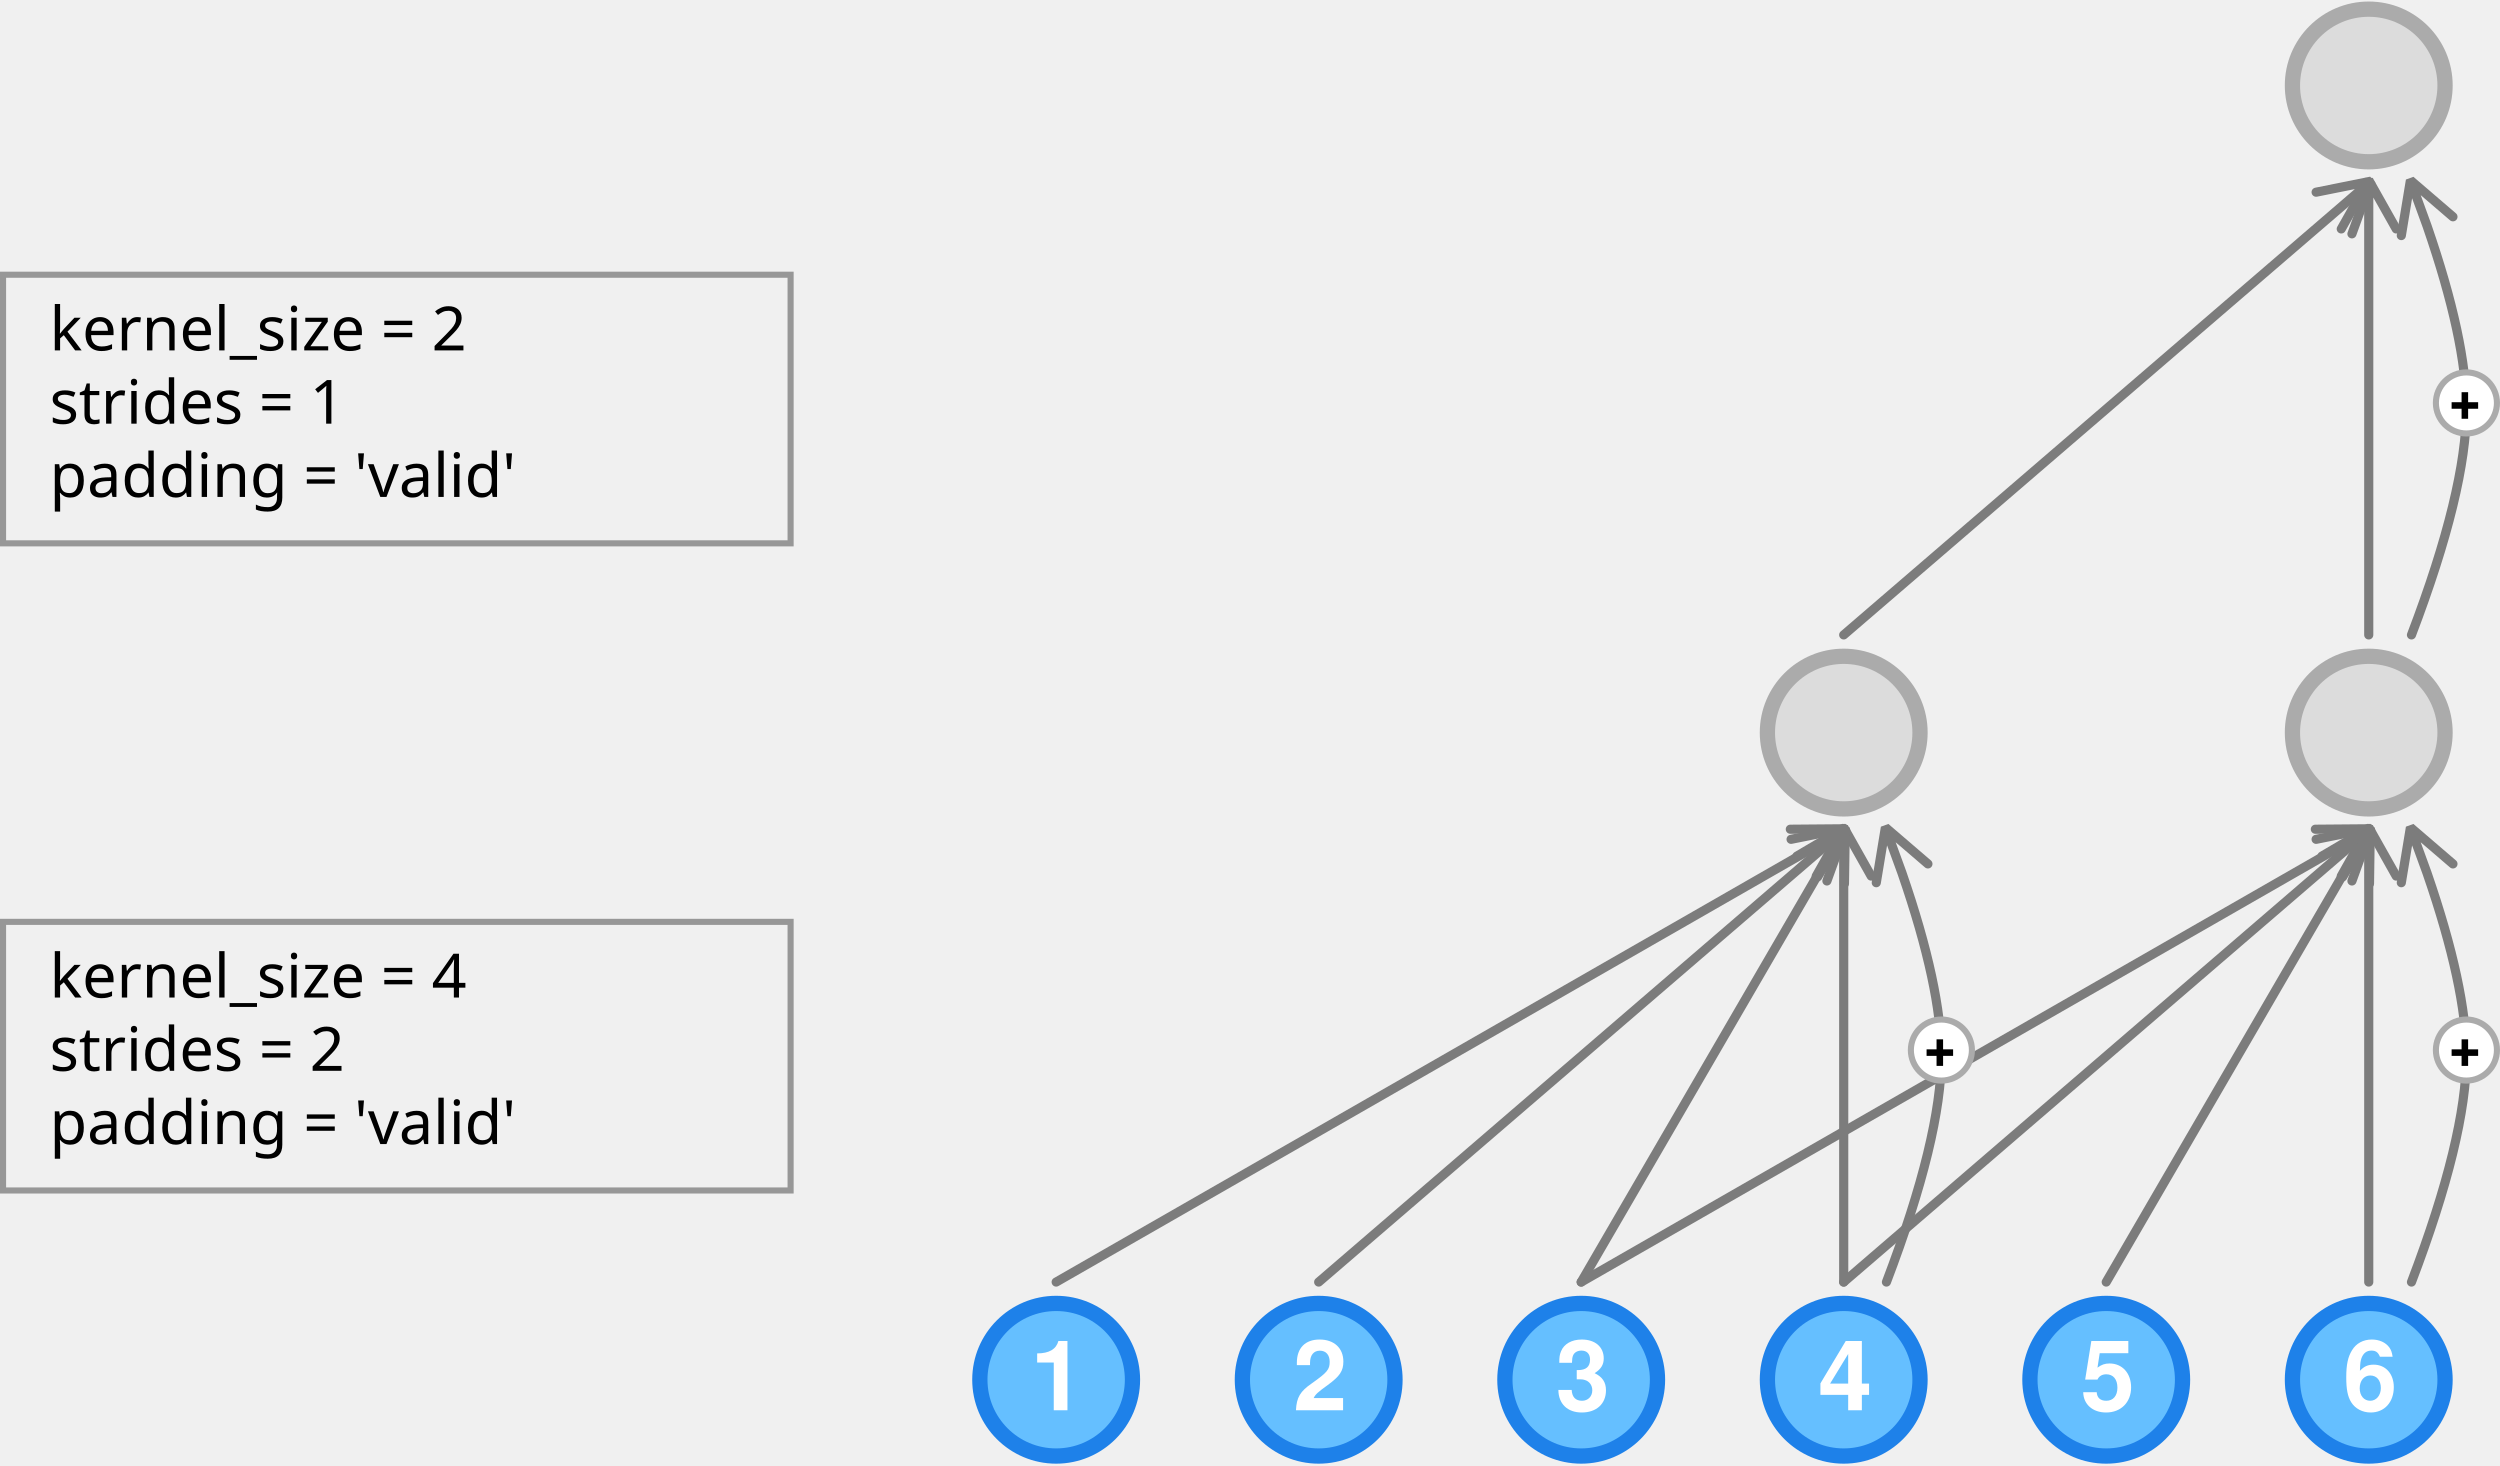
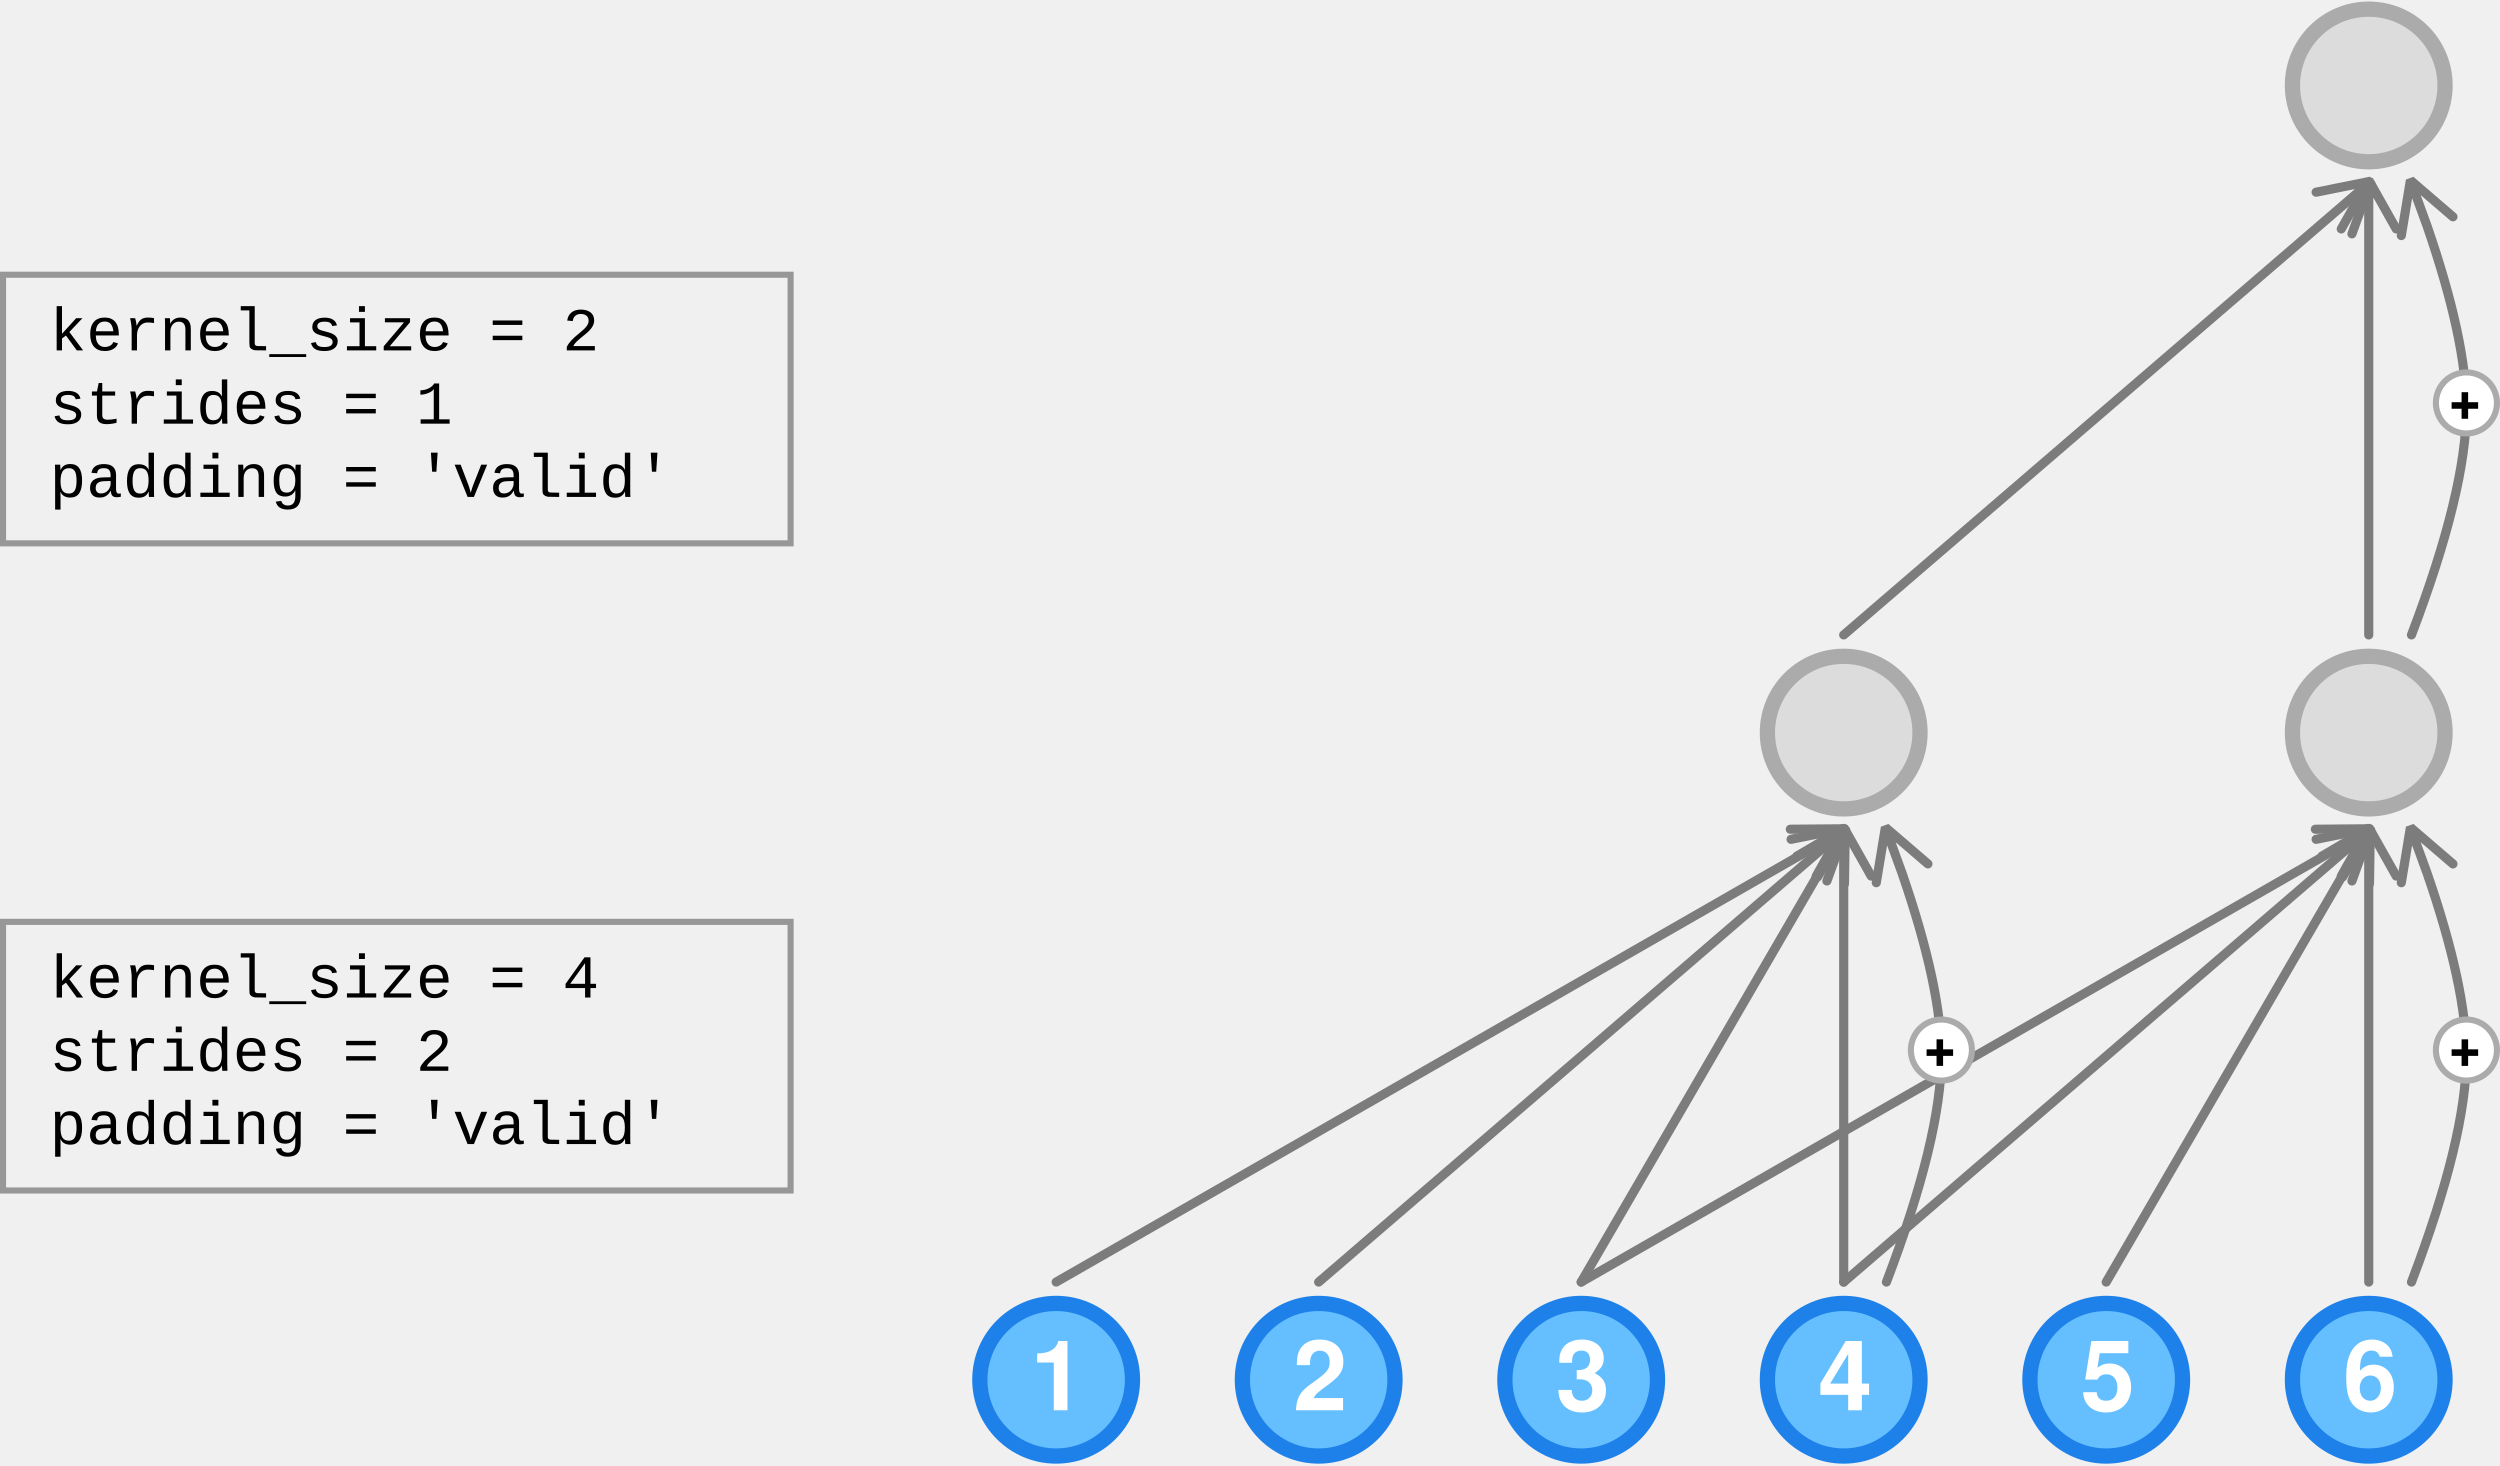
<svg xmlns="http://www.w3.org/2000/svg" width="819px" height="480px" viewBox="0 0 819 480" version="1.1">
  <g id="Page-1" stroke="none" stroke-width="1" fill="none" fill-rule="evenodd">
    <g id="09-residual-concept" transform="translate(0, 3)">
      <g id="Input" transform="translate(321, 424)">
        <g id="Input-dot">
          <circle id="Oval" stroke="#1E81E9" stroke-width="5" fill="#65BFFF" cx="25" cy="25" r="25" />
-           <text id="1" font-family="Helvetica-Bold, Helvetica" font-size="32" font-weight="bold" fill="#FFFFFF">
+           <text id="1" font-family="Helvetica-Bold, Helvetica, Arial, 'Lucida Grande', sans-serif" font-size="32" font-weight="bold" fill="#FFFFFF">
            <tspan x="16.602" y="35">1</tspan>
          </text>
        </g>
        <g id="Input-dot" transform="translate(86, 0)">
          <circle id="Oval" stroke="#1E81E9" stroke-width="5" fill="#65BFFF" cx="25" cy="25" r="25" />
-           <text id="2" font-family="Helvetica-Bold, Helvetica" font-size="32" font-weight="bold" fill="#FFFFFF">
+           <text id="2" font-family="Helvetica-Bold, Helvetica, Arial, 'Lucida Grande', sans-serif" font-size="32" font-weight="bold" fill="#FFFFFF">
            <tspan x="16.602" y="35">2</tspan>
          </text>
        </g>
        <g id="Input-dot" transform="translate(172, 0)">
          <circle id="Oval" stroke="#1E81E9" stroke-width="5" fill="#65BFFF" cx="25" cy="25" r="25" />
-           <text id="3" font-family="Helvetica-Bold, Helvetica" font-size="32" font-weight="bold" fill="#FFFFFF">
+           <text id="3" font-family="Helvetica-Bold, Helvetica, Arial, 'Lucida Grande', sans-serif" font-size="32" font-weight="bold" fill="#FFFFFF">
            <tspan x="16.602" y="35">3</tspan>
          </text>
        </g>
        <g id="Input-dot" transform="translate(258, 0)">
          <circle id="Oval" stroke="#1E81E9" stroke-width="5" fill="#65BFFF" cx="25" cy="25" r="25" />
-           <text id="4" font-family="Helvetica-Bold, Helvetica" font-size="32" font-weight="bold" fill="#FFFFFF">
+           <text id="4" font-family="Helvetica-Bold, Helvetica, Arial, 'Lucida Grande', sans-serif" font-size="32" font-weight="bold" fill="#FFFFFF">
            <tspan x="16.602" y="35">4</tspan>
          </text>
        </g>
        <g id="Input-dot" transform="translate(344, 0)">
          <circle id="Oval" stroke="#1E81E9" stroke-width="5" fill="#65BFFF" cx="25" cy="25" r="25" />
-           <text id="5" font-family="Helvetica-Bold, Helvetica" font-size="32" font-weight="bold" fill="#FFFFFF">
+           <text id="5" font-family="Helvetica-Bold, Helvetica, Arial, 'Lucida Grande', sans-serif" font-size="32" font-weight="bold" fill="#FFFFFF">
            <tspan x="16.602" y="35">5</tspan>
          </text>
        </g>
        <g id="Input-dot" transform="translate(430, 0)">
          <circle id="Oval" stroke="#1E81E9" stroke-width="5" fill="#65BFFF" cx="25" cy="25" r="25" />
-           <text id="6" font-family="Helvetica-Bold, Helvetica" font-size="32" font-weight="bold" fill="#FFFFFF">
+           <text id="6" font-family="Helvetica-Bold, Helvetica, Arial, 'Lucida Grande', sans-serif" font-size="32" font-weight="bold" fill="#FFFFFF">
            <tspan x="16.602" y="35">6</tspan>
          </text>
        </g>
      </g>
      <g id="Kernels" transform="translate(0, 269)">
        <g id="Active-Kernel" transform="translate(518, 0)" fill="#7C7C7C" fill-rule="nonzero">
          <path id="Line" d="M256.5,4.726 L250.307,15.735 C249.901,16.457 248.987,16.714 248.265,16.307 C247.543,15.901 247.286,14.987 247.693,14.265 L256.693,-1.735 L259.307,-1.735 L268.307,14.265 C268.714,14.987 268.457,15.901 267.735,16.307 C267.013,16.714 266.099,16.457 265.693,15.735 L259.5,4.726 L259.5,15 L259.5,148 C259.5,148.828 258.828,149.5 258,149.5 C257.172,149.5 256.5,148.828 256.5,148 L256.5,15 L256.5,4.726 Z" />
          <path id="Line" d="M254.329,3.333 L243.443,9.74 C242.729,10.161 241.81,9.922 241.389,9.209 C240.969,8.495 241.207,7.575 241.921,7.155 L257.742,-2.157 L260.002,-0.844 L259.745,17.512 C259.734,18.34 259.053,19.003 258.224,18.991 C257.396,18.979 256.734,18.298 256.746,17.47 L256.922,4.84 L251.763,13.718 L173.297,148.754 C172.881,149.47 171.963,149.713 171.246,149.297 C170.53,148.881 170.287,147.963 170.703,147.246 L249.17,12.211 L254.329,3.333 Z" />
          <path id="Line" d="M253.439,1.946 L241.055,4.432 C240.243,4.595 239.452,4.069 239.289,3.257 C239.126,2.445 239.652,1.654 240.464,1.491 L258.463,-2.123 L260.168,-0.141 L253.91,17.117 C253.628,17.896 252.767,18.298 251.989,18.016 C251.21,17.733 250.807,16.873 251.09,16.094 L255.396,4.22 L247.688,10.852 L86.978,149.137 C86.35,149.677 85.403,149.606 84.863,148.978 C84.323,148.35 84.394,147.403 85.022,146.863 L245.731,8.578 L253.439,1.946 Z" />
          <path id="Line" d="M253.154,1.051 L240.523,1.157 C239.695,1.164 239.018,0.498 239.011,-0.33 C239.004,-1.159 239.669,-1.836 240.498,-1.843 L258.855,-1.998 L260.156,0.271 L250.755,16.039 C250.331,16.75 249.411,16.983 248.699,16.559 C247.987,16.135 247.754,15.214 248.179,14.502 L254.647,3.653 L245.74,8.762 L0.746,149.301 C0.028,149.713 -0.889,149.465 -1.301,148.746 C-1.713,148.028 -1.465,147.111 -0.746,146.699 L244.247,6.16 L253.154,1.051 Z" />
        </g>
        <g id="Active-Kernel" transform="translate(346, 0)" fill="#7C7C7C" fill-rule="nonzero">
          <path id="Line" d="M256.5,4.726 L250.307,15.735 C249.901,16.457 248.987,16.714 248.265,16.307 C247.543,15.901 247.286,14.987 247.693,14.265 L256.693,-1.735 L259.307,-1.735 L268.307,14.265 C268.714,14.987 268.457,15.901 267.735,16.307 C267.013,16.714 266.099,16.457 265.693,15.735 L259.5,4.726 L259.5,15 L259.5,148 C259.5,148.828 258.828,149.5 258,149.5 C257.172,149.5 256.5,148.828 256.5,148 L256.5,15 L256.5,4.726 Z" />
          <path id="Line" d="M254.329,3.333 L243.443,9.74 C242.729,10.161 241.81,9.922 241.389,9.209 C240.969,8.495 241.207,7.575 241.921,7.155 L257.742,-2.157 L260.002,-0.844 L259.745,17.512 C259.734,18.34 259.053,19.003 258.224,18.991 C257.396,18.979 256.734,18.298 256.746,17.47 L256.922,4.84 L251.763,13.718 L173.297,148.754 C172.881,149.47 171.963,149.713 171.246,149.297 C170.53,148.881 170.287,147.963 170.703,147.246 L249.17,12.211 L254.329,3.333 Z" />
          <path id="Line" d="M253.439,1.946 L241.055,4.432 C240.243,4.595 239.452,4.069 239.289,3.257 C239.126,2.445 239.652,1.654 240.464,1.491 L258.463,-2.123 L260.168,-0.141 L253.91,17.117 C253.628,17.896 252.767,18.298 251.989,18.016 C251.21,17.733 250.807,16.873 251.09,16.094 L255.396,4.22 L247.688,10.852 L86.978,149.137 C86.35,149.677 85.403,149.606 84.863,148.978 C84.323,148.35 84.394,147.403 85.022,146.863 L245.731,8.578 L253.439,1.946 Z" />
          <path id="Line" d="M253.154,1.051 L240.523,1.157 C239.695,1.164 239.018,0.498 239.011,-0.33 C239.004,-1.159 239.669,-1.836 240.498,-1.843 L258.855,-1.998 L260.156,0.271 L250.755,16.039 C250.331,16.75 249.411,16.983 248.699,16.559 C247.987,16.135 247.754,15.214 248.179,14.502 L254.647,3.653 L245.74,8.762 L0.746,149.301 C0.028,149.713 -0.889,149.465 -1.301,148.746 C-1.713,148.028 -1.465,147.111 -0.746,146.699 L244.247,6.16 L253.154,1.051 Z" />
        </g>
        <g id="Info" transform="translate(0, 29)">
          <rect id="Rectangle" stroke="#979797" stroke-width="2" x="1" y="1" width="258" height="88" />
-           <text id="kernel_size-=-4-stri" font-family="Menlo-Regular, Menlo" font-size="20" font-weight="normal" fill="#000000">
+           <text id="kernel_size-=-4-stri" font-family="Menlo-Regular, Menlo, Consolas, Monaco, 'Lucida Console', 'Liberation Mono', 'DejaVu Sans Mono', 'Bitstream Vera Sans Mono', 'Courier New', monospace, serif" font-size="20" font-weight="normal" fill="#000000">
            <tspan x="16.25" y="25.8">kernel_size = 4</tspan>
            <tspan x="16.25" y="49.8">strides = 2</tspan>
            <tspan x="16.25" y="73.8">padding = 'valid'</tspan>
          </text>
        </g>
      </g>
      <g id="Hidden" transform="translate(579, 212)" fill="#DCDCDC" stroke="#ABABAB" stroke-width="5">
        <g id="Hidden-dot">
          <circle id="Oval" cx="25" cy="25" r="25" />
        </g>
        <g id="Hidden-dot" transform="translate(172, 0)">
          <circle id="Oval" cx="25" cy="25" r="25" />
        </g>
      </g>
      <g id="Kernels" transform="translate(0, 57)">
        <g id="Active-Kernel" transform="translate(604, 0)" fill="#7C7C7C" fill-rule="nonzero">
          <path id="Line" d="M170.5,4.726 L164.307,15.735 C163.901,16.457 162.987,16.714 162.265,16.307 C161.543,15.901 161.286,14.987 161.693,14.265 L170.693,-1.735 L173.307,-1.735 L182.307,14.265 C182.714,14.987 182.457,15.901 181.735,16.307 C181.013,16.714 180.099,16.457 179.693,15.735 L173.5,4.726 L173.5,15 L173.5,148 C173.5,148.828 172.828,149.5 172,149.5 C171.172,149.5 170.5,148.828 170.5,148 L170.5,15 L170.5,4.726 Z" />
          <path id="Line" d="M167.439,1.946 L155.055,4.432 C154.243,4.595 153.452,4.069 153.289,3.257 C153.126,2.445 153.652,1.654 154.464,1.491 L172.463,-2.123 L174.168,-0.141 L167.91,17.117 C167.628,17.896 166.767,18.298 165.989,18.016 C165.21,17.733 164.807,16.873 165.09,16.094 L169.396,4.22 L161.688,10.852 L0.978,149.137 C0.35,149.677 -0.597,149.606 -1.137,148.978 C-1.677,148.35 -1.606,147.403 -0.978,146.863 L159.731,8.578 L167.439,1.946 Z" />
        </g>
        <g id="Info" transform="translate(0, 29)">
          <rect id="Rectangle" stroke="#979797" stroke-width="2" x="1" y="1" width="258" height="88" />
-           <text id="kernel_size-=-2-stri" font-family="Menlo-Regular, Menlo" font-size="20" font-weight="normal" fill="#000000">
+           <text id="kernel_size-=-2-stri" font-family="Menlo-Regular, Menlo, Consolas, Monaco, 'Lucida Console', 'Liberation Mono', 'DejaVu Sans Mono', 'Bitstream Vera Sans Mono', 'Courier New', monospace, serif" font-size="20" font-weight="normal" fill="#000000">
            <tspan x="16.25" y="25.8">kernel_size = 2</tspan>
            <tspan x="16.25" y="49.8">strides = 1</tspan>
            <tspan x="16.25" y="73.8">padding = 'valid'</tspan>
          </text>
        </g>
      </g>
      <g id="Hidden" transform="translate(751, 0)" fill="#DCDCDC" stroke="#ABABAB" stroke-width="5">
        <g id="Hidden-dot">
          <circle id="Oval" cx="25" cy="25" r="25" />
        </g>
      </g>
      <g id="Residual-connection" transform="translate(790, 269)">
        <path id="Line" d="M0.206,4.954 L-1.85,17.417 C-1.984,18.235 -2.756,18.788 -3.574,18.653 C-4.391,18.518 -4.944,17.746 -4.81,16.929 L-1.822,-1.184 L0.635,-2.078 L14.563,9.881 C15.192,10.421 15.264,11.368 14.724,11.996 C14.184,12.625 13.237,12.697 12.609,12.157 L3.025,3.929 L6.507,13.499 C15.164,38.554 19.5,58.709 19.5,74 C19.5,92.043 13.461,116.87 1.402,148.534 C1.107,149.308 0.24,149.697 -0.534,149.402 C-1.308,149.107 -1.697,148.24 -1.402,147.466 C10.539,116.114 16.5,91.607 16.5,74 C16.5,59.098 12.229,39.246 3.68,14.502 L0.206,4.954 Z" fill="#7C7C7C" fill-rule="nonzero" />
        <g id="Dot" transform="translate(8, 59)">
          <circle id="Oval" stroke="#ABABAB" stroke-width="2" fill="#FFFFFF" cx="10" cy="13" r="10" />
-           <text id="+" font-family="Helvetica-Bold, Helvetica" font-size="18" font-weight="bold" fill="#000000">
+           <text id="+" font-family="Helvetica-Bold, Helvetica, Arial, 'Lucida Grande', sans-serif" font-size="18" font-weight="bold" fill="#000000">
            <tspan x="4.244" y="18">+</tspan>
          </text>
        </g>
      </g>
      <g id="Residual-connection" transform="translate(790, 57)">
        <path id="Line" d="M0.206,4.954 L-1.85,17.417 C-1.984,18.235 -2.756,18.788 -3.574,18.653 C-4.391,18.518 -4.944,17.746 -4.81,16.929 L-1.822,-1.184 L0.635,-2.078 L14.563,9.881 C15.192,10.421 15.264,11.368 14.724,11.996 C14.184,12.625 13.237,12.697 12.609,12.157 L3.025,3.929 L6.507,13.499 C15.164,38.554 19.5,58.709 19.5,74 C19.5,92.043 13.461,116.87 1.402,148.534 C1.107,149.308 0.24,149.697 -0.534,149.402 C-1.308,149.107 -1.697,148.24 -1.402,147.466 C10.539,116.114 16.5,91.607 16.5,74 C16.5,59.098 12.229,39.246 3.68,14.502 L0.206,4.954 Z" fill="#7C7C7C" fill-rule="nonzero" />
        <g id="Dot" transform="translate(8, 59)">
          <circle id="Oval" stroke="#ABABAB" stroke-width="2" fill="#FFFFFF" cx="10" cy="13" r="10" />
-           <text id="+" font-family="Helvetica-Bold, Helvetica" font-size="18" font-weight="bold" fill="#000000">
+           <text id="+" font-family="Helvetica-Bold, Helvetica, Arial, 'Lucida Grande', sans-serif" font-size="18" font-weight="bold" fill="#000000">
            <tspan x="4.244" y="18">+</tspan>
          </text>
        </g>
      </g>
      <g id="Residual-connection" transform="translate(618, 269)">
        <path id="Line" d="M0.206,4.954 L-1.85,17.417 C-1.984,18.235 -2.756,18.788 -3.574,18.653 C-4.391,18.518 -4.944,17.746 -4.81,16.929 L-1.822,-1.184 L0.635,-2.078 L14.563,9.881 C15.192,10.421 15.264,11.368 14.724,11.996 C14.184,12.625 13.237,12.697 12.609,12.157 L3.025,3.929 L6.507,13.499 C15.164,38.554 19.5,58.709 19.5,74 C19.5,92.043 13.461,116.87 1.402,148.534 C1.107,149.308 0.24,149.697 -0.534,149.402 C-1.308,149.107 -1.697,148.24 -1.402,147.466 C10.539,116.114 16.5,91.607 16.5,74 C16.5,59.098 12.229,39.246 3.68,14.502 L0.206,4.954 Z" fill="#7C7C7C" fill-rule="nonzero" />
        <g id="Dot" transform="translate(8, 59)">
          <circle id="Oval" stroke="#ABABAB" stroke-width="2" fill="#FFFFFF" cx="10" cy="13" r="10" />
-           <text id="+" font-family="Helvetica-Bold, Helvetica" font-size="18" font-weight="bold" fill="#000000">
+           <text id="+" font-family="Helvetica-Bold, Helvetica, Arial, 'Lucida Grande', sans-serif" font-size="18" font-weight="bold" fill="#000000">
            <tspan x="4.244" y="18">+</tspan>
          </text>
        </g>
      </g>
    </g>
  </g>
</svg>
